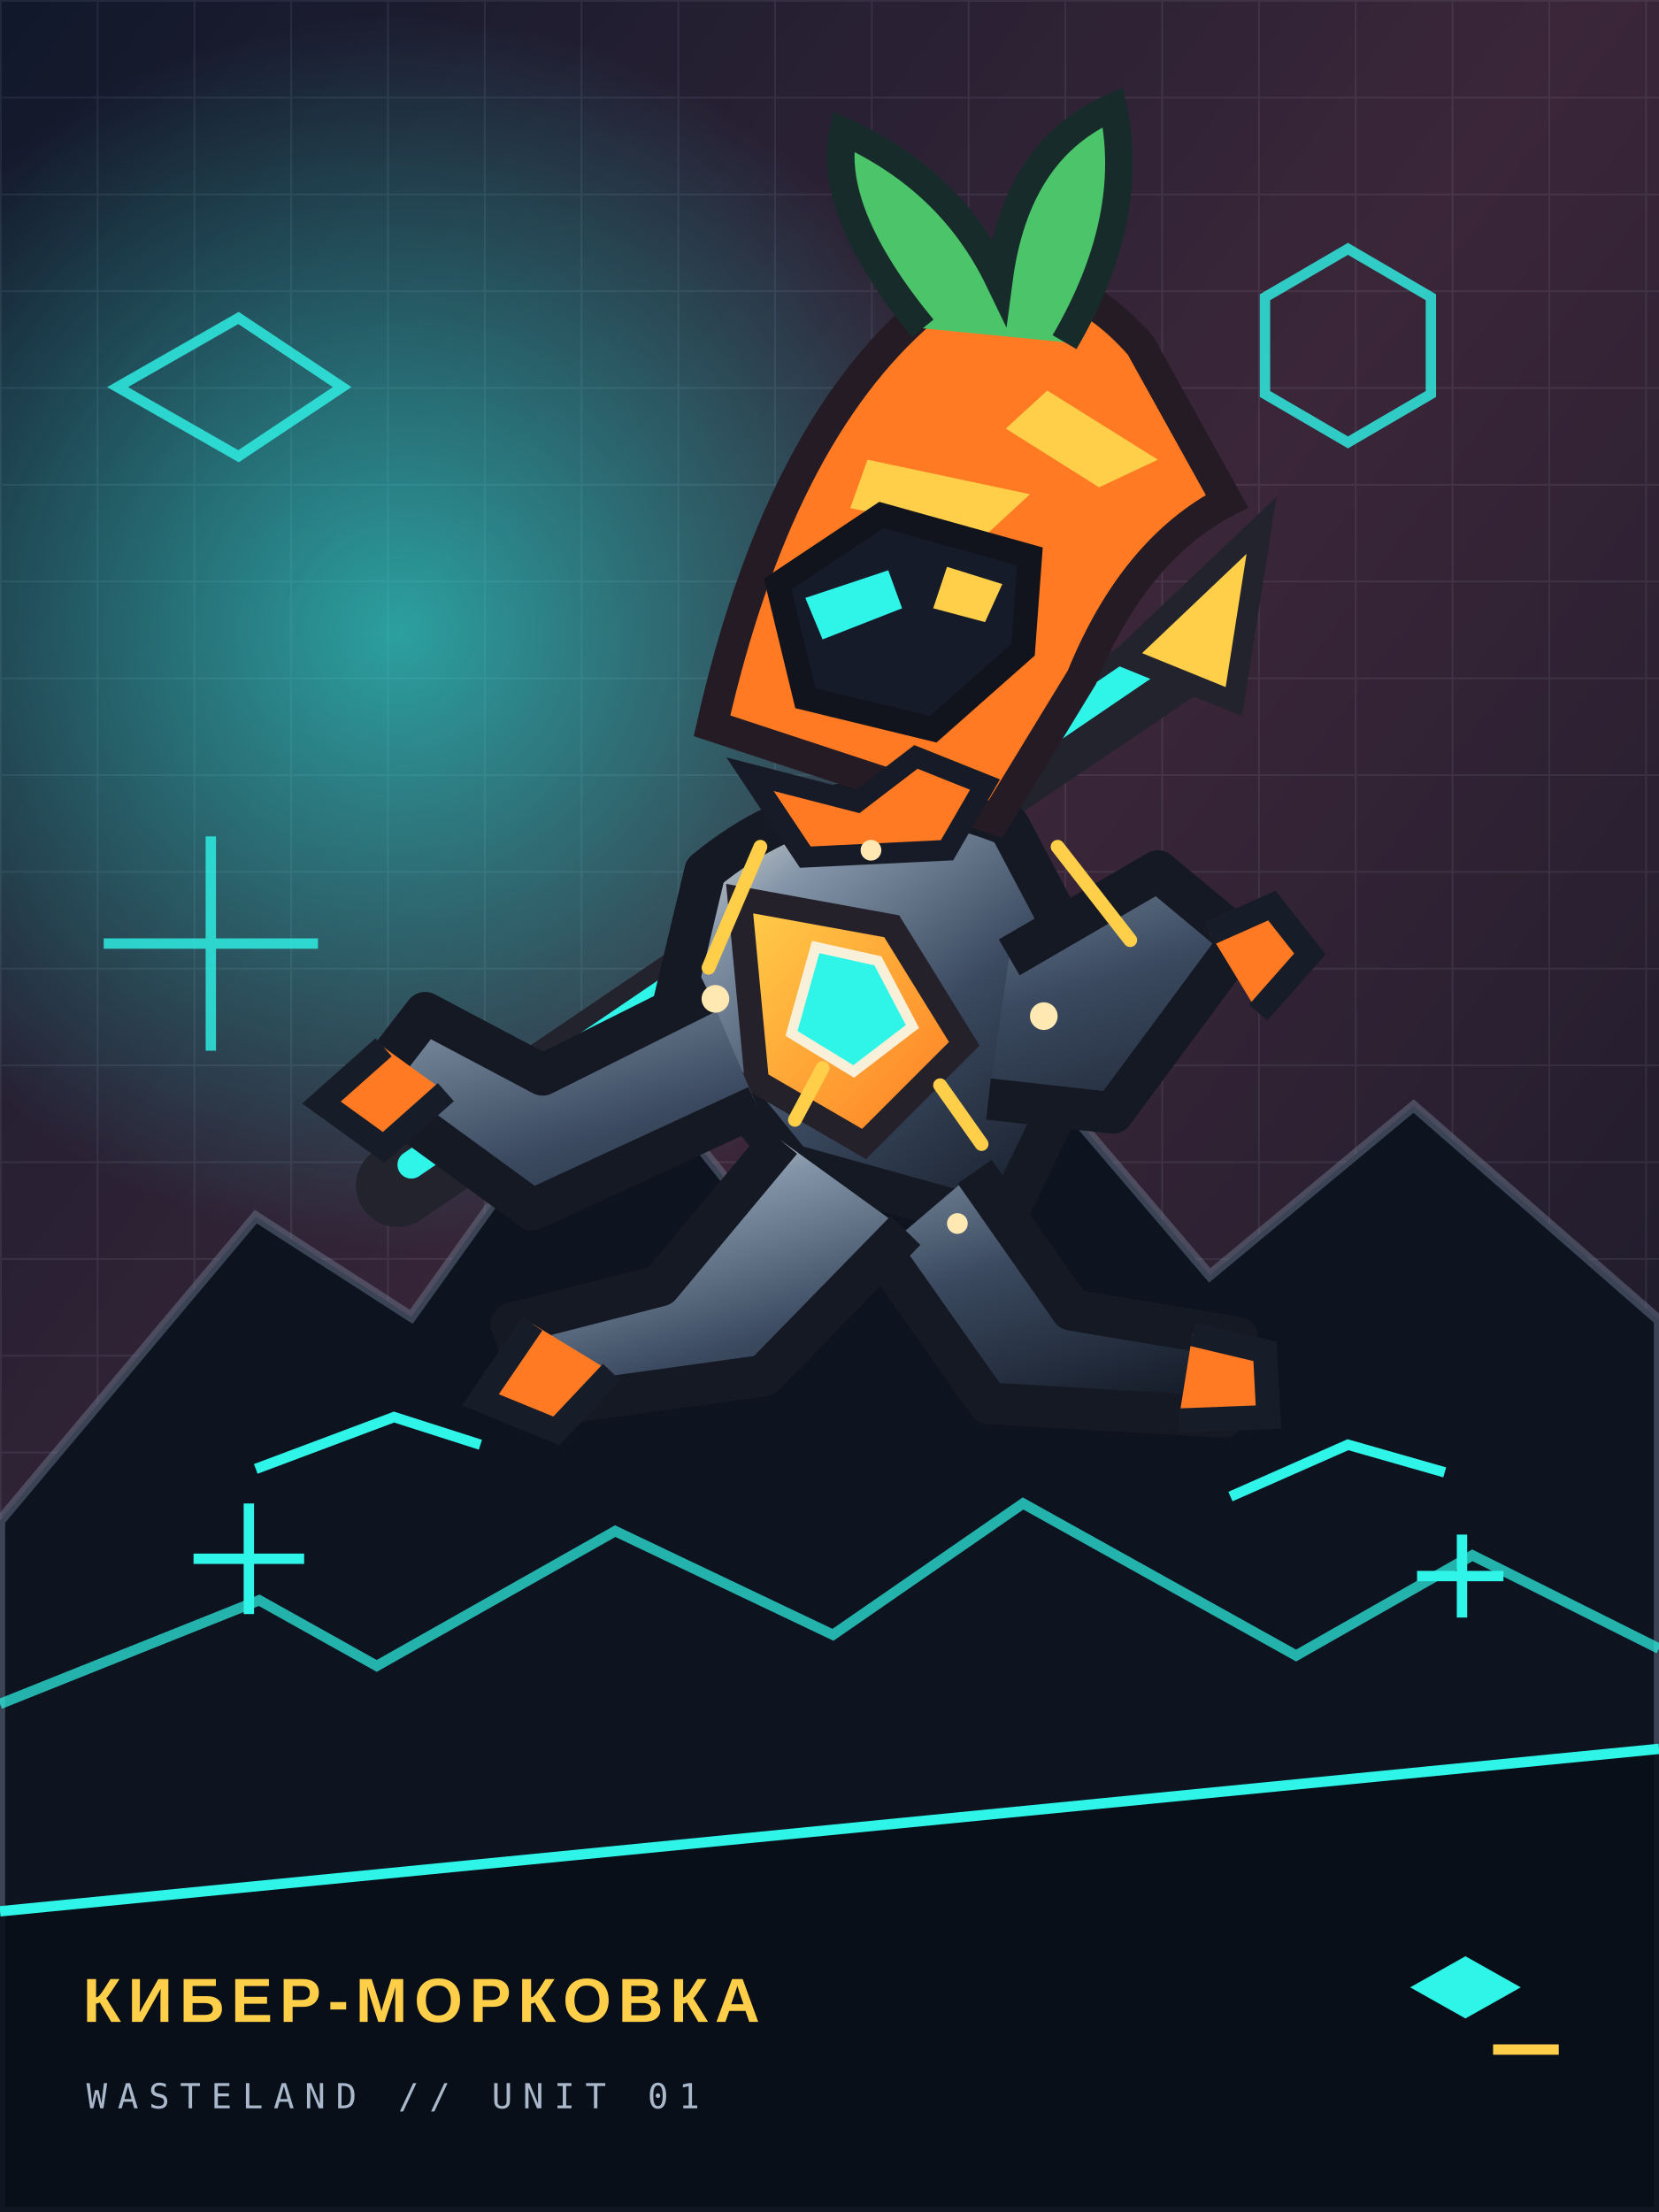
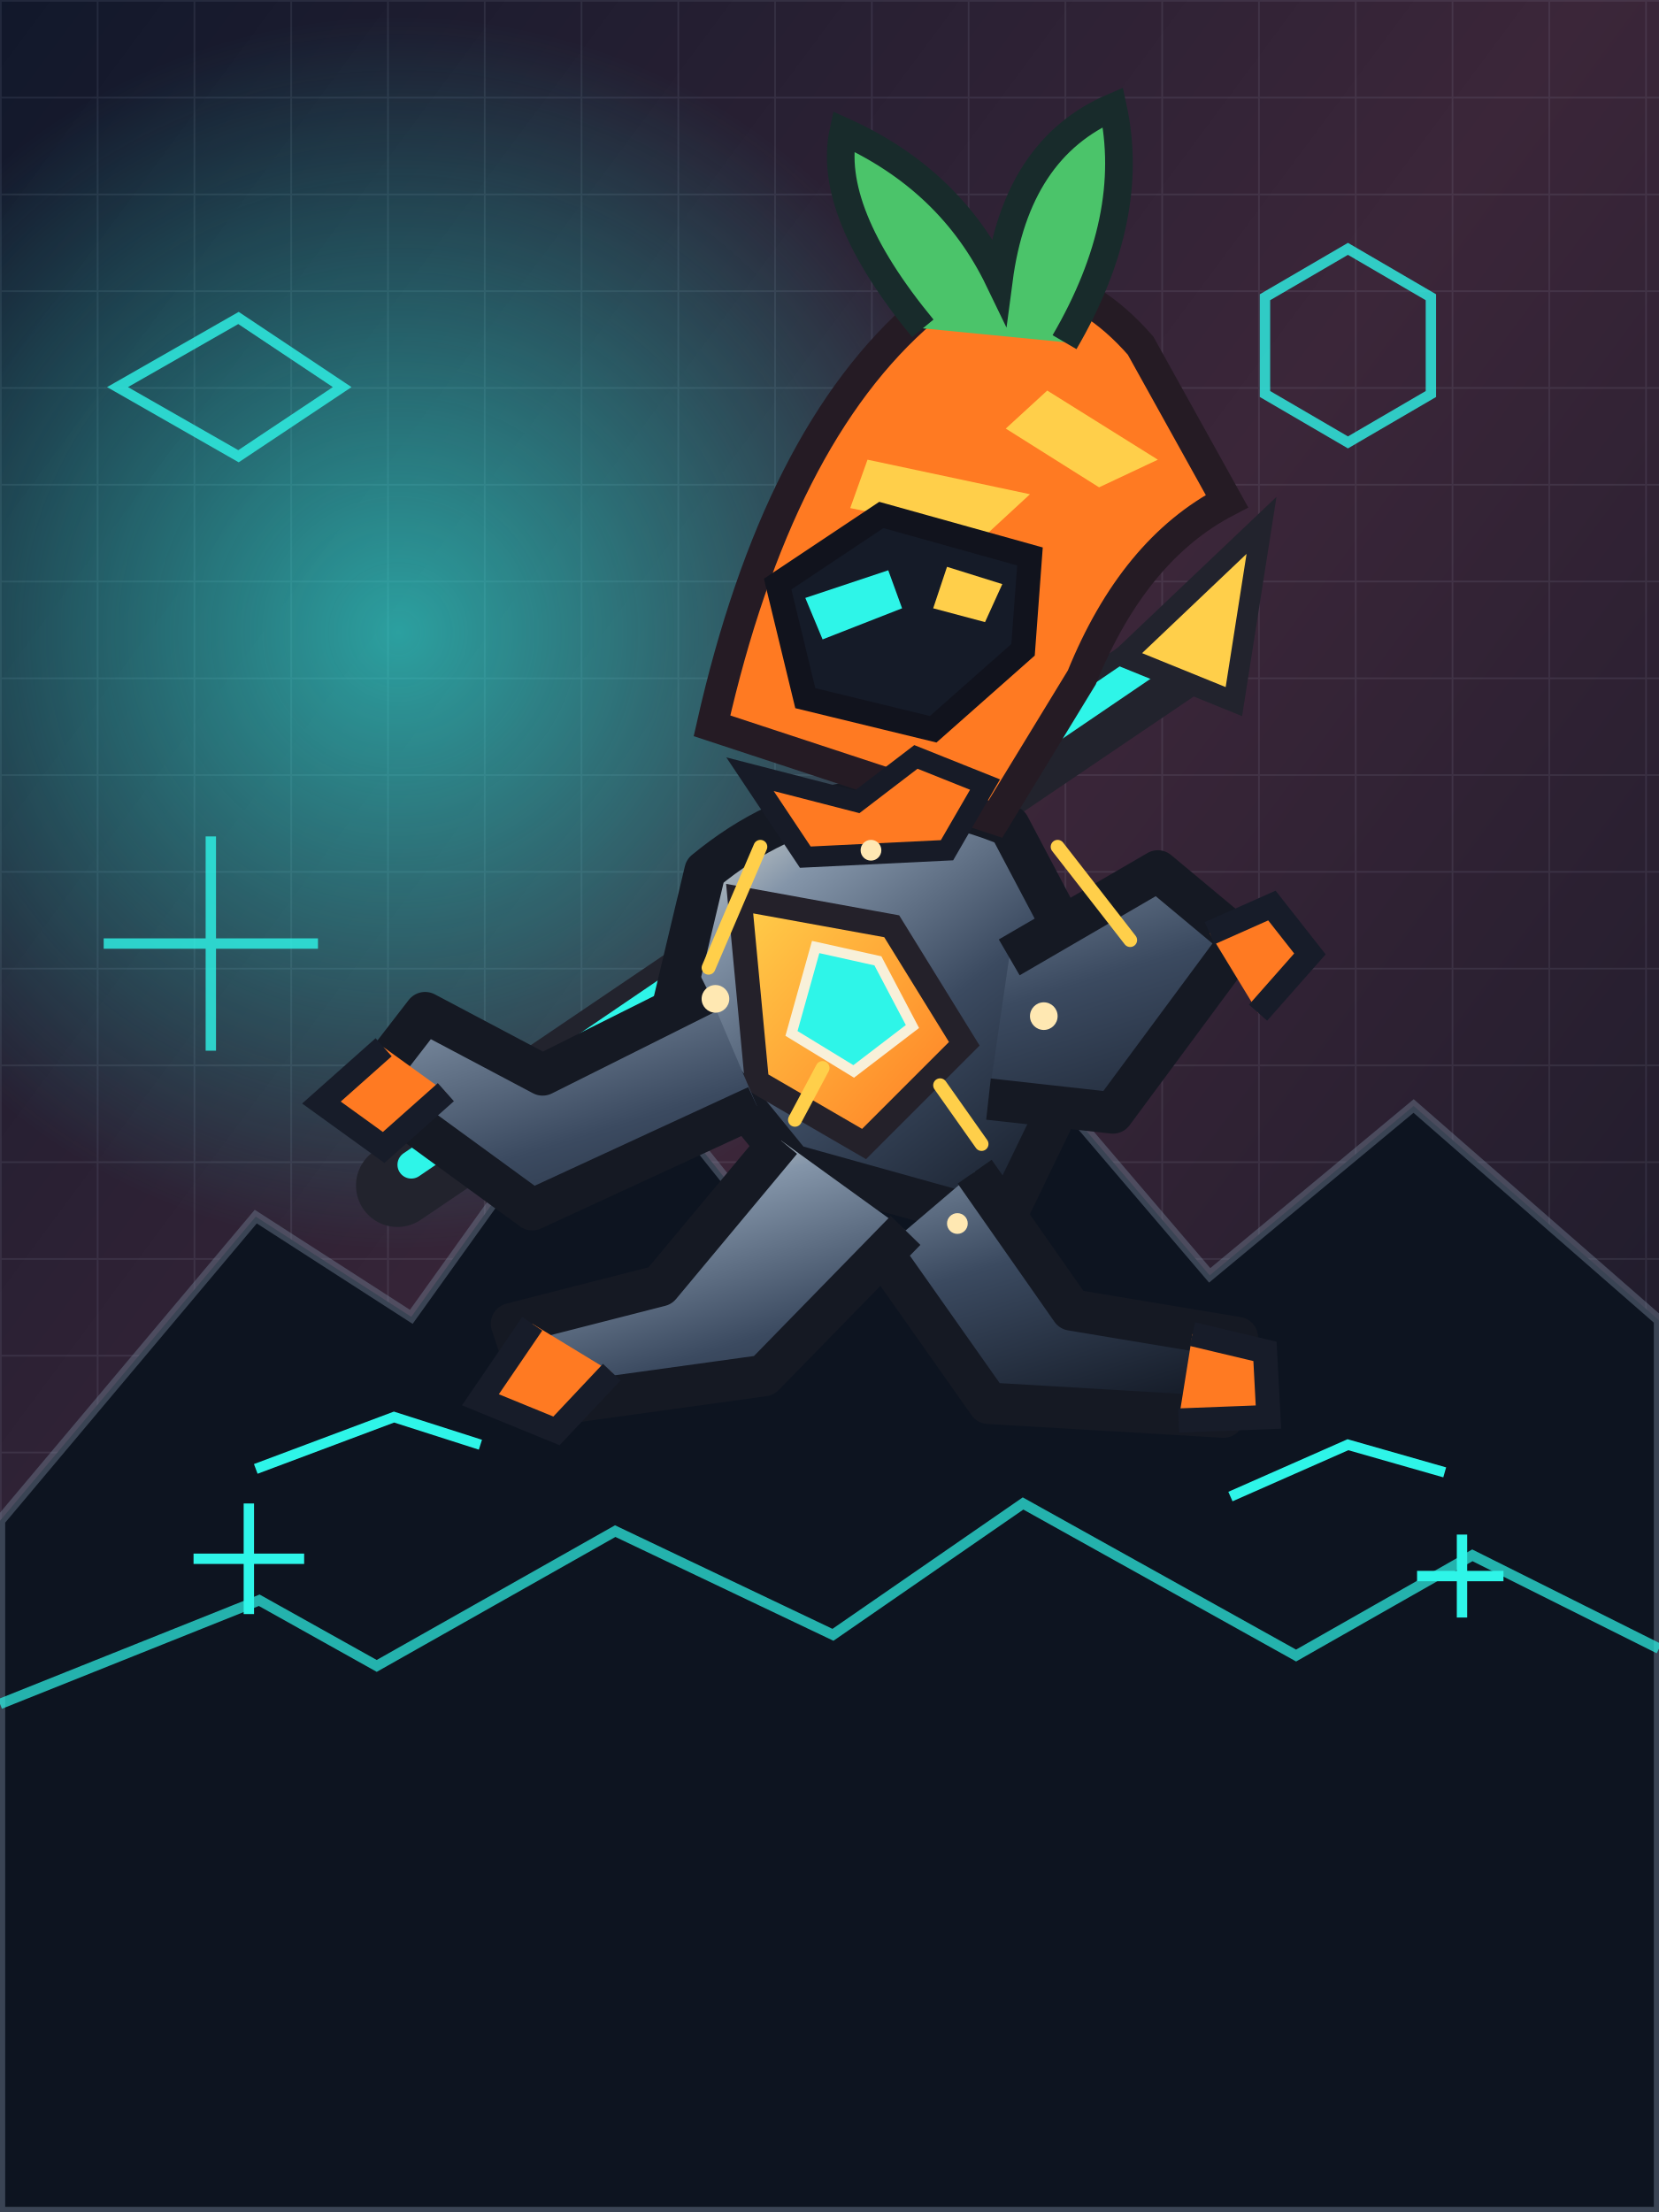
<svg xmlns="http://www.w3.org/2000/svg" width="480" height="640" viewBox="0 0 480 640">
  <defs>
    <linearGradient id="bg" x1="0" y1="0" x2="1" y2="1">
      <stop stop-color="#11182b" />
      <stop offset=".48" stop-color="#3b2639" />
      <stop offset="1" stop-color="#111725" />
    </linearGradient>
    <linearGradient id="metal" x1="0" y1="0" x2=".8" y2="1">
      <stop stop-color="#f2f0df" />
      <stop offset=".25" stop-color="#8495a9" />
      <stop offset=".6" stop-color="#3b4a60" />
      <stop offset="1" stop-color="#171e2b" />
    </linearGradient>
    <linearGradient id="accent" x1="0" y1="0" x2="1" y2="1">
      <stop stop-color="#ffcf4a" />
      <stop offset="1" stop-color="#ff7a22" />
    </linearGradient>
    <radialGradient id="flare">
      <stop stop-color="#2ef5e8" stop-opacity=".6" />
      <stop offset="1" stop-color="#2ef5e8" stop-opacity="0" />
    </radialGradient>
    <pattern id="grid" width="28" height="28" patternUnits="userSpaceOnUse">
      <path d="M28 0H0V28" fill="none" stroke="#dce8ff" stroke-opacity=".08" />
    </pattern>
  </defs>
  <rect width="480" height="640" fill="url(#bg)" />
  <rect width="480" height="640" fill="url(#grid)" />
  <circle cx="115" cy="183" r="180" fill="url(#flare)" />
  <path d="M0 440L74 352 119 381 177 300 221 355 280 287 350 369 409 320 480 382V640H0Z" fill="#0d1420" stroke="#718094" stroke-opacity=".45" stroke-width="3" />
  <path d="M0 493l75-30 34 19 69-39 63 30 55-38 79 44 51-29 54 27" fill="none" stroke="#2ef5e8" stroke-opacity=".7" stroke-width="3" />
  <g opacity=".8" stroke="#2ef5e8" stroke-width="3">
    <path d="M34 112l35-20 30 20-30 20Z" fill="none" />
    <path d="M390 72l24 14v28l-24 14-24-14V86Z" fill="none" />
    <path d="M30 273h62m-31-31v62" />
  </g>
  <path d="M115 343L341 190" stroke="#22232d" stroke-width="24" stroke-linecap="round" />
  <path d="M119 337L344 184" stroke="#2ef5e8" stroke-width="8" stroke-linecap="round" />
  <path d="M325 190l40-38-8 51Z" fill="#ffcf4a" stroke="#22232d" stroke-width="6" />
  <path d="M204 252Q244 219 292 239L320 292 290 354 229 337 194 294Z" fill="url(#metal)" stroke="#151923" stroke-width="12" stroke-linejoin="round" />
  <path d="M214 260l44 8 21 34-29 29-31-18Z" fill="url(#accent)" stroke="#24212a" stroke-width="7" />
  <path d="M236 274l18 4 10 19-17 13-18-11Z" fill="#2ef5e8" stroke="#f8f0d9" stroke-width="3" />
  <path d="M205 287l-48 24-34-18-17 22 48 35 65-30M292 277l43-25 24 20-37 50-36-4" fill="url(#metal)" stroke="#151923" stroke-width="12" stroke-linejoin="round" />
  <path d="M111 303l-18 16 18 13 18-16M350 270l18-8 11 14-15 17" fill="#ff7a22" stroke="#171c29" stroke-width="7" />
  <path d="M226 330l-35 42-43 11 8 24 65-9 41-42M282 339l28 40 48 8-4 23-68-4-31-44" fill="url(#metal)" stroke="#151923" stroke-width="12" stroke-linejoin="round" />
  <path d="M154 383l-15 22 22 9 16-17M345 386l21 5 1 19-26 1" fill="#ff7a22" stroke="#171c29" stroke-width="7" />
  <path d="M206 210 Q225 126 267 90 Q302 68 330 100 L355 145 Q328 159 313 196 L288 237Z" fill="#ff7a22" stroke="#251b24" stroke-width="9" />
  <path d="M267 95 Q239 61 244 38 Q275 52 289 81 Q294 43 322 31 Q329 63 308 99" fill="#4bc46a" stroke="#182b2b" stroke-width="8" />
  <path d="M251 133l47 10-13 12-39-8M303 113l32 20-17 8-27-17" fill="#ffcf4a" />
  <path d="M225 169l30-20 43 12-2 27-26 23-37-9Z" fill="#151b28" stroke="#11131d" stroke-width="7" />
  <path d="M233 173l24-8 4 11-23 9Z" fill="#2ef5e8" />
  <path d="M274 164l16 5-5 11-15-4Z" fill="#ffcf4a" />
  <path d="M217 224l31 8 17-13 20 8-11 19-41 2Z" fill="#ff7a22" stroke="#171b27" stroke-width="6" />
  <path d="M220 245l-15 35m101-35 21 27M238 309l-8 15m42-10 12 17" stroke="#ffcf4a" stroke-width="4" stroke-linecap="round" />
  <g fill="#ffe8b2">
    <circle cx="207" cy="289" r="4" />
    <circle cx="302" cy="294" r="4" />
    <circle cx="252" cy="246" r="3" />
    <circle cx="277" cy="354" r="3" />
  </g>
  <g stroke="#2ef5e8" stroke-width="3" fill="none">
    <path d="M74 425l40-15 25 8M356 433l34-15 28 8" />
    <path d="M56 451h32m-16-16v32M410 456h25m-12-12v24" />
  </g>
-   <path d="M0 553L480 506V640H0Z" fill="#090e18" fill-opacity=".82" />
-   <path d="M0 553L480 506" stroke="#2ef5e8" stroke-width="3" />
-   <text x="24" y="585" font-family="Arial,sans-serif" font-size="18" font-weight="900" fill="#ffcf4a" letter-spacing="2">КИБЕР-МОРКОВКА</text>
-   <text x="25" y="610" font-family="monospace" font-size="10" fill="#a9b8ca" letter-spacing="3">WASTELAND // UNIT 01</text>
-   <path d="M424 566l16 9-16 9-16-9Z" fill="#2ef5e8" />
-   <path d="M432 593h19" stroke="#ffcf4a" stroke-width="3" />
</svg>
